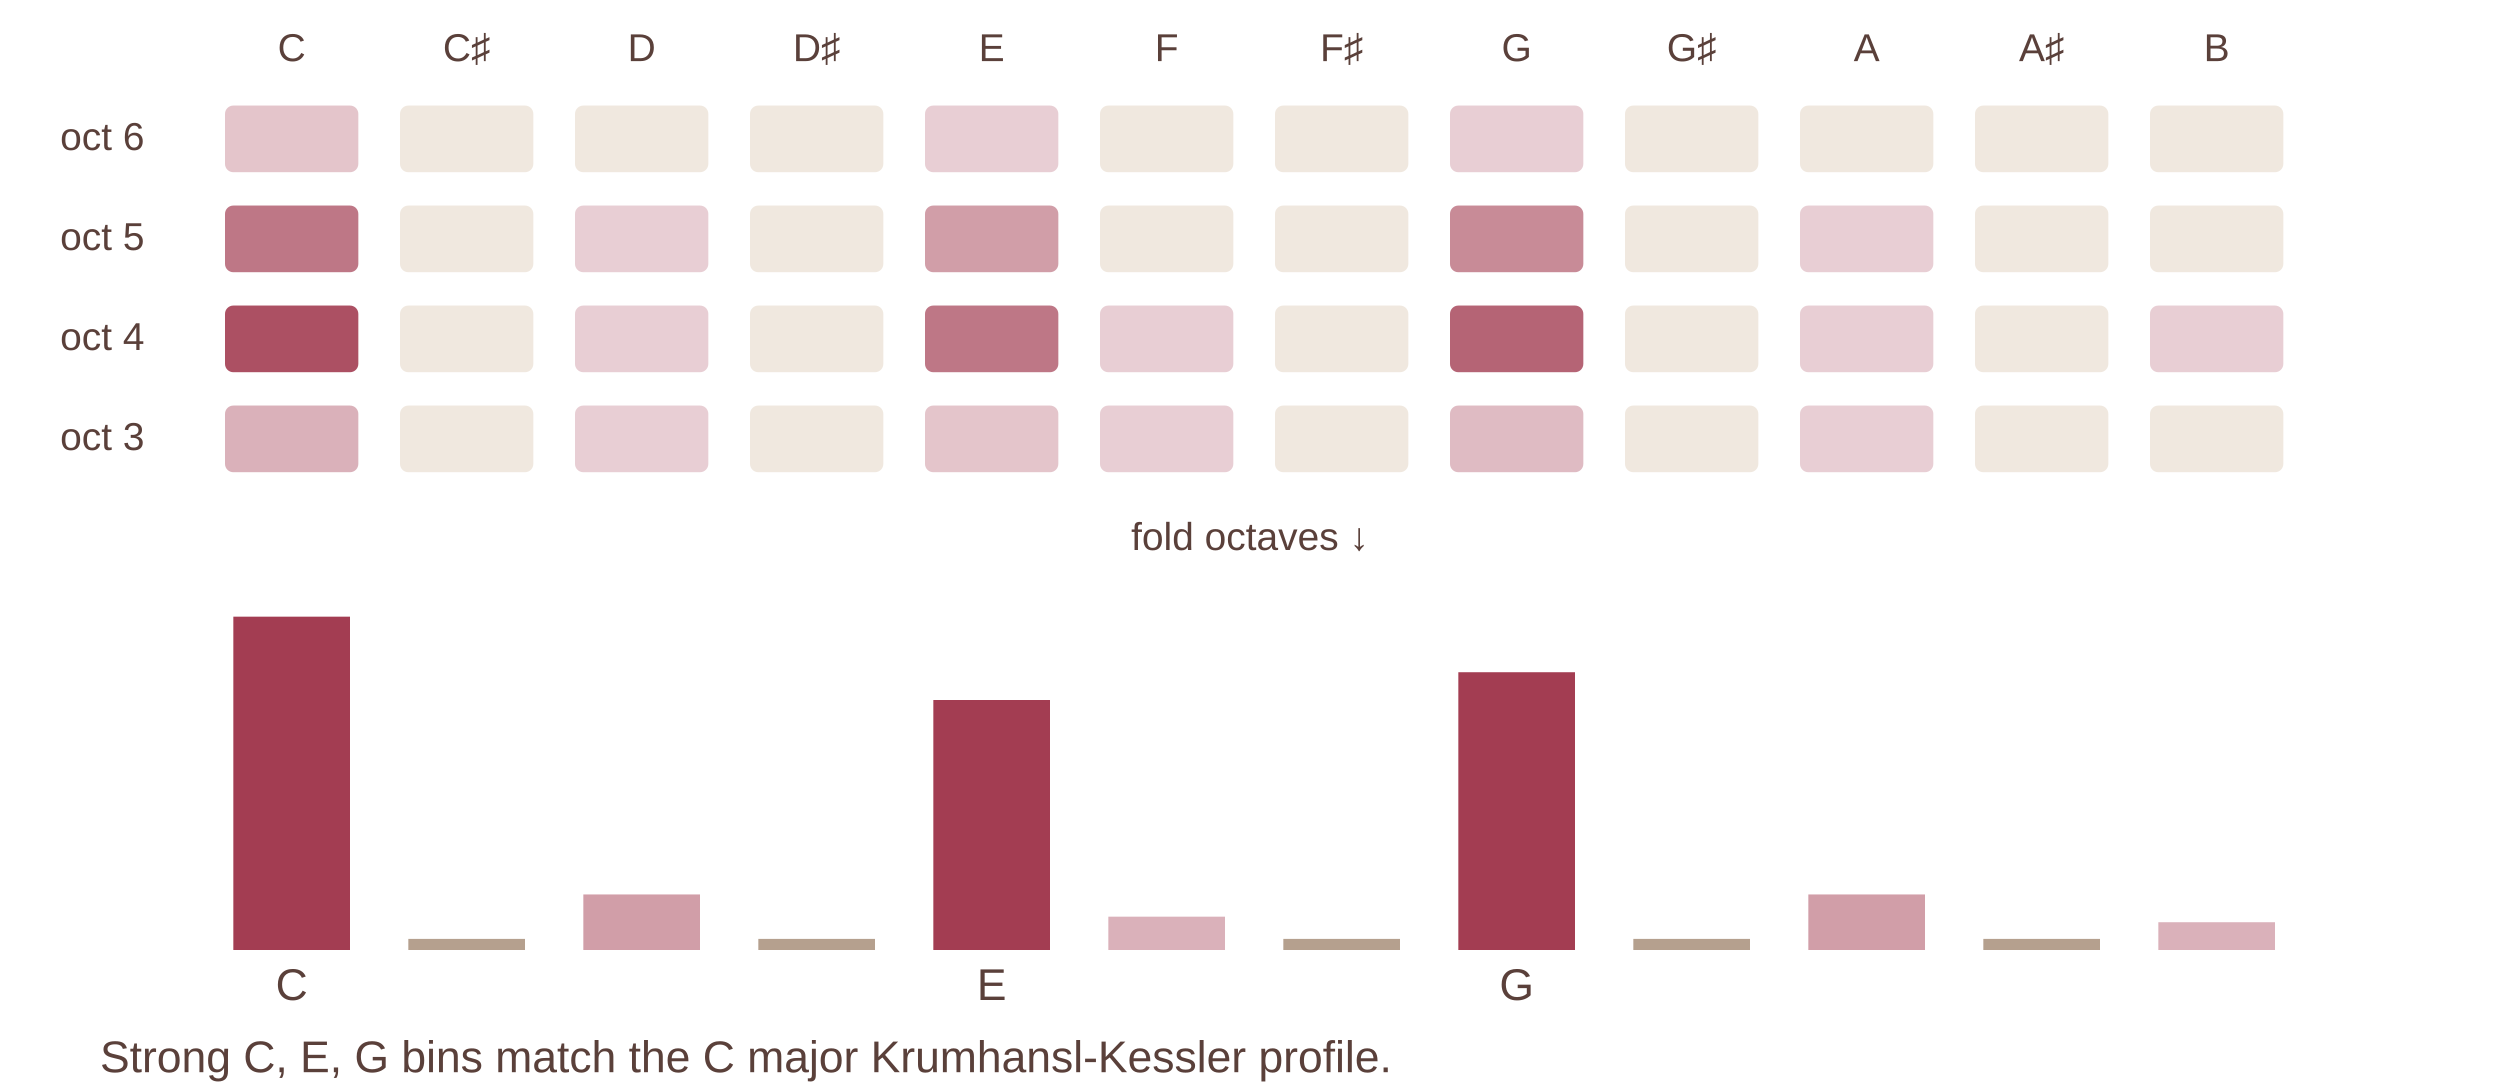
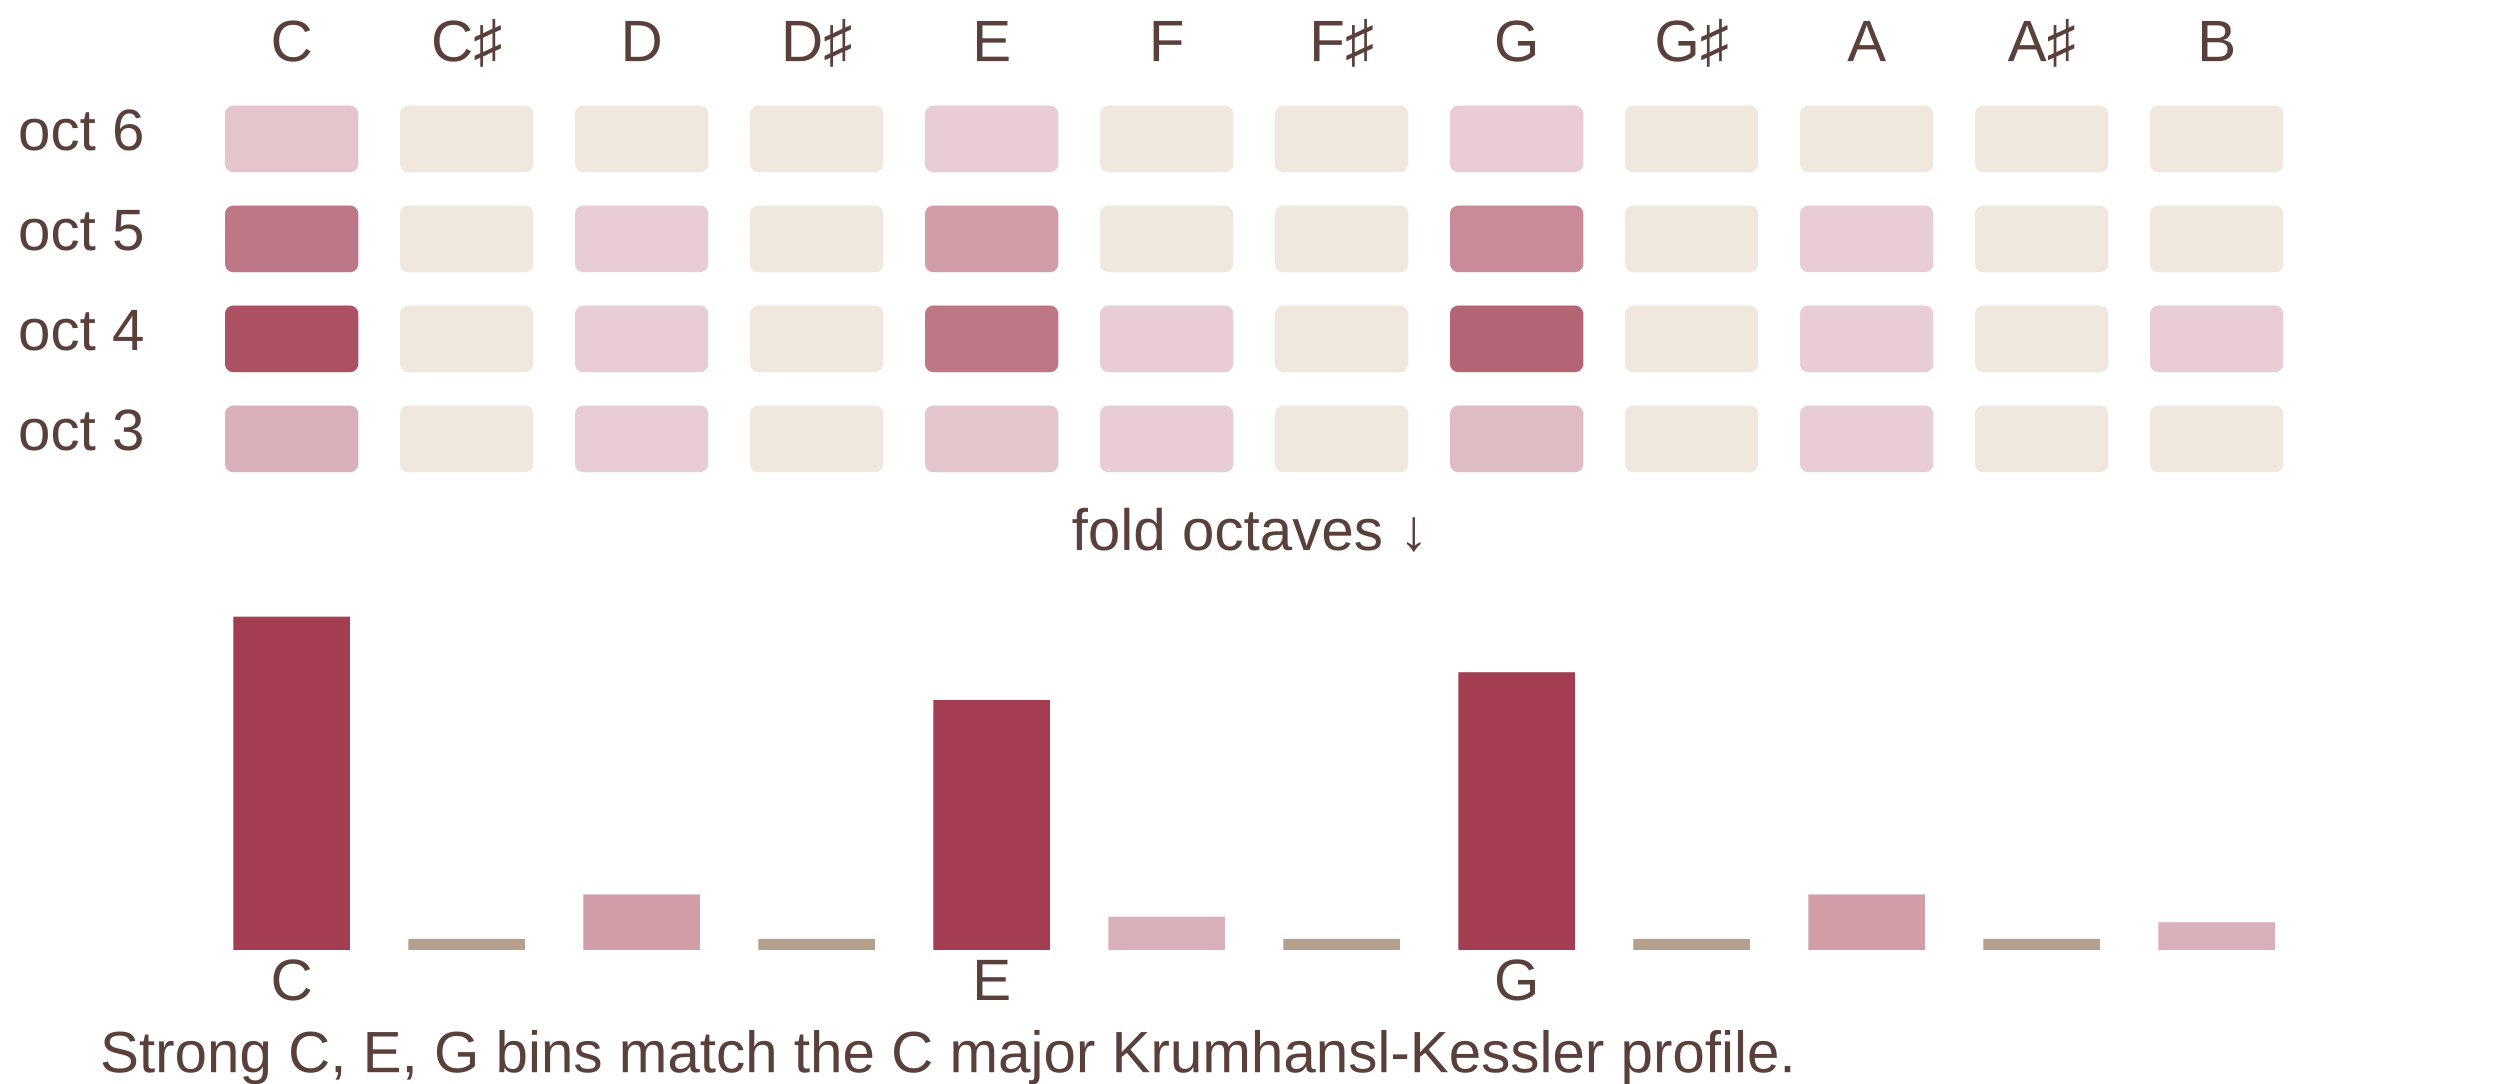
<svg xmlns="http://www.w3.org/2000/svg" width="900" height="390" viewBox="0 0 900 390" role="img" aria-label="Chroma folding across octaves">
-   <text x="105" y="22" font-family="DM Sans, Arial, sans-serif" font-size="14" fill="#5a403a" text-anchor="middle">C</text>
-   <text x="168" y="22" font-family="DM Sans, Arial, sans-serif" font-size="14" fill="#5a403a" text-anchor="middle">C♯</text>
-   <text x="231" y="22" font-family="DM Sans, Arial, sans-serif" font-size="14" fill="#5a403a" text-anchor="middle">D</text>
-   <text x="294" y="22" font-family="DM Sans, Arial, sans-serif" font-size="14" fill="#5a403a" text-anchor="middle">D♯</text>
-   <text x="357" y="22" font-family="DM Sans, Arial, sans-serif" font-size="14" fill="#5a403a" text-anchor="middle">E</text>
-   <text x="420" y="22" font-family="DM Sans, Arial, sans-serif" font-size="14" fill="#5a403a" text-anchor="middle">F</text>
-   <text x="483" y="22" font-family="DM Sans, Arial, sans-serif" font-size="14" fill="#5a403a" text-anchor="middle">F♯</text>
-   <text x="546" y="22" font-family="DM Sans, Arial, sans-serif" font-size="14" fill="#5a403a" text-anchor="middle">G</text>
-   <text x="609" y="22" font-family="DM Sans, Arial, sans-serif" font-size="14" fill="#5a403a" text-anchor="middle">G♯</text>
-   <text x="672" y="22" font-family="DM Sans, Arial, sans-serif" font-size="14" fill="#5a403a" text-anchor="middle">A</text>
-   <text x="735" y="22" font-family="DM Sans, Arial, sans-serif" font-size="14" fill="#5a403a" text-anchor="middle">A♯</text>
-   <text x="798" y="22" font-family="DM Sans, Arial, sans-serif" font-size="14" fill="#5a403a" text-anchor="middle">B</text>
-   <text x="52" y="54" font-family="DM Sans, Arial, sans-serif" font-size="14" fill="#5a403a" text-anchor="end">oct 6</text>
-   <text x="52" y="90" font-family="DM Sans, Arial, sans-serif" font-size="14" fill="#5a403a" text-anchor="end">oct 5</text>
-   <text x="52" y="126" font-family="DM Sans, Arial, sans-serif" font-size="14" fill="#5a403a" text-anchor="end">oct 4</text>
-   <text x="52" y="162" font-family="DM Sans, Arial, sans-serif" font-size="14" fill="#5a403a" text-anchor="end">oct 3</text>
+   <text x="105" y="22" font-family="DM Sans, Arial, sans-serif" font-size="21" fill="#5a403a" text-anchor="middle">C</text>
+   <text x="168" y="22" font-family="DM Sans, Arial, sans-serif" font-size="21" fill="#5a403a" text-anchor="middle">C♯</text>
+   <text x="231" y="22" font-family="DM Sans, Arial, sans-serif" font-size="21" fill="#5a403a" text-anchor="middle">D</text>
+   <text x="294" y="22" font-family="DM Sans, Arial, sans-serif" font-size="21" fill="#5a403a" text-anchor="middle">D♯</text>
+   <text x="357" y="22" font-family="DM Sans, Arial, sans-serif" font-size="21" fill="#5a403a" text-anchor="middle">E</text>
+   <text x="420" y="22" font-family="DM Sans, Arial, sans-serif" font-size="21" fill="#5a403a" text-anchor="middle">F</text>
+   <text x="483" y="22" font-family="DM Sans, Arial, sans-serif" font-size="21" fill="#5a403a" text-anchor="middle">F♯</text>
+   <text x="546" y="22" font-family="DM Sans, Arial, sans-serif" font-size="21" fill="#5a403a" text-anchor="middle">G</text>
+   <text x="609" y="22" font-family="DM Sans, Arial, sans-serif" font-size="21" fill="#5a403a" text-anchor="middle">G♯</text>
+   <text x="672" y="22" font-family="DM Sans, Arial, sans-serif" font-size="21" fill="#5a403a" text-anchor="middle">A</text>
+   <text x="735" y="22" font-family="DM Sans, Arial, sans-serif" font-size="21" fill="#5a403a" text-anchor="middle">A♯</text>
+   <text x="798" y="22" font-family="DM Sans, Arial, sans-serif" font-size="21" fill="#5a403a" text-anchor="middle">B</text>
+   <text x="52" y="54" font-family="DM Sans, Arial, sans-serif" font-size="21" fill="#5a403a" text-anchor="end">oct 6</text>
+   <text x="52" y="90" font-family="DM Sans, Arial, sans-serif" font-size="21" fill="#5a403a" text-anchor="end">oct 5</text>
+   <text x="52" y="126" font-family="DM Sans, Arial, sans-serif" font-size="21" fill="#5a403a" text-anchor="end">oct 4</text>
+   <text x="52" y="162" font-family="DM Sans, Arial, sans-serif" font-size="21" fill="#5a403a" text-anchor="end">oct 3</text>
  <rect x="81" y="38" width="48" height="24" rx="3" fill="#a33d52" opacity="0.3" />
  <rect x="144" y="38" width="48" height="24" rx="3" fill="#f0e8df" />
  <rect x="207" y="38" width="48" height="24" rx="3" fill="#f0e8df" />
  <rect x="270" y="38" width="48" height="24" rx="3" fill="#f0e8df" />
  <rect x="333" y="38" width="48" height="24" rx="3" fill="#a33d52" opacity="0.25" />
  <rect x="396" y="38" width="48" height="24" rx="3" fill="#f0e8df" />
  <rect x="459" y="38" width="48" height="24" rx="3" fill="#f0e8df" />
  <rect x="522" y="38" width="48" height="24" rx="3" fill="#a33d52" opacity="0.25" />
  <rect x="585" y="38" width="48" height="24" rx="3" fill="#f0e8df" />
  <rect x="648" y="38" width="48" height="24" rx="3" fill="#f0e8df" />
  <rect x="711" y="38" width="48" height="24" rx="3" fill="#f0e8df" />
  <rect x="774" y="38" width="48" height="24" rx="3" fill="#f0e8df" />
  <rect x="81" y="74" width="48" height="24" rx="3" fill="#a33d52" opacity="0.7" />
  <rect x="144" y="74" width="48" height="24" rx="3" fill="#f0e8df" />
  <rect x="207" y="74" width="48" height="24" rx="3" fill="#a33d52" opacity="0.25" />
  <rect x="270" y="74" width="48" height="24" rx="3" fill="#f0e8df" />
  <rect x="333" y="74" width="48" height="24" rx="3" fill="#a33d52" opacity="0.5" />
  <rect x="396" y="74" width="48" height="24" rx="3" fill="#f0e8df" />
  <rect x="459" y="74" width="48" height="24" rx="3" fill="#f0e8df" />
  <rect x="522" y="74" width="48" height="24" rx="3" fill="#a33d52" opacity="0.6" />
  <rect x="585" y="74" width="48" height="24" rx="3" fill="#f0e8df" />
  <rect x="648" y="74" width="48" height="24" rx="3" fill="#a33d52" opacity="0.25" />
  <rect x="711" y="74" width="48" height="24" rx="3" fill="#f0e8df" />
  <rect x="774" y="74" width="48" height="24" rx="3" fill="#f0e8df" />
  <rect x="81" y="110" width="48" height="24" rx="3" fill="#a33d52" opacity="0.9" />
  <rect x="144" y="110" width="48" height="24" rx="3" fill="#f0e8df" />
  <rect x="207" y="110" width="48" height="24" rx="3" fill="#a33d52" opacity="0.25" />
  <rect x="270" y="110" width="48" height="24" rx="3" fill="#f0e8df" />
  <rect x="333" y="110" width="48" height="24" rx="3" fill="#a33d52" opacity="0.7" />
  <rect x="396" y="110" width="48" height="24" rx="3" fill="#a33d52" opacity="0.25" />
  <rect x="459" y="110" width="48" height="24" rx="3" fill="#f0e8df" />
  <rect x="522" y="110" width="48" height="24" rx="3" fill="#a33d52" opacity="0.8" />
  <rect x="585" y="110" width="48" height="24" rx="3" fill="#f0e8df" />
  <rect x="648" y="110" width="48" height="24" rx="3" fill="#a33d52" opacity="0.25" />
  <rect x="711" y="110" width="48" height="24" rx="3" fill="#f0e8df" />
  <rect x="774" y="110" width="48" height="24" rx="3" fill="#a33d52" opacity="0.25" />
  <rect x="81" y="146" width="48" height="24" rx="3" fill="#a33d52" opacity="0.4" />
  <rect x="144" y="146" width="48" height="24" rx="3" fill="#f0e8df" />
  <rect x="207" y="146" width="48" height="24" rx="3" fill="#a33d52" opacity="0.25" />
  <rect x="270" y="146" width="48" height="24" rx="3" fill="#f0e8df" />
  <rect x="333" y="146" width="48" height="24" rx="3" fill="#a33d52" opacity="0.3" />
  <rect x="396" y="146" width="48" height="24" rx="3" fill="#a33d52" opacity="0.25" />
  <rect x="459" y="146" width="48" height="24" rx="3" fill="#f0e8df" />
  <rect x="522" y="146" width="48" height="24" rx="3" fill="#a33d52" opacity="0.35" />
  <rect x="585" y="146" width="48" height="24" rx="3" fill="#f0e8df" />
  <rect x="648" y="146" width="48" height="24" rx="3" fill="#a33d52" opacity="0.25" />
  <rect x="711" y="146" width="48" height="24" rx="3" fill="#f0e8df" />
  <rect x="774" y="146" width="48" height="24" rx="3" fill="#f0e8df" />
-   <text x="450" y="198" font-family="DM Sans, Arial, sans-serif" font-size="14" fill="#5a403a" text-anchor="middle">fold octaves ↓</text>
+   <text x="450" y="198" font-family="DM Sans, Arial, sans-serif" font-size="21" fill="#5a403a" text-anchor="middle">fold octaves ↓</text>
  <rect x="84" y="222" width="42" height="120" fill="#a33d52" />
  <rect x="147" y="338" width="42" height="4" fill="#b5a08e" />
  <rect x="210" y="322" width="42" height="20" fill="#a33d52" opacity="0.5" />
  <rect x="273" y="338" width="42" height="4" fill="#b5a08e" />
  <rect x="336" y="252" width="42" height="90" fill="#a33d52" />
  <rect x="399" y="330" width="42" height="12" fill="#a33d52" opacity="0.4" />
  <rect x="462" y="338" width="42" height="4" fill="#b5a08e" />
  <rect x="525" y="242" width="42" height="100" fill="#a33d52" />
  <rect x="588" y="338" width="42" height="4" fill="#b5a08e" />
  <rect x="651" y="322" width="42" height="20" fill="#a33d52" opacity="0.5" />
  <rect x="714" y="338" width="42" height="4" fill="#b5a08e" />
  <rect x="777" y="332" width="42" height="10" fill="#a33d52" opacity="0.4" />
-   <text x="105" y="360" font-family="DM Sans, Arial, sans-serif" font-size="16" fill="#5a403a" text-anchor="middle">C</text>
-   <text x="357" y="360" font-family="DM Sans, Arial, sans-serif" font-size="16" fill="#5a403a" text-anchor="middle">E</text>
-   <text x="546" y="360" font-family="DM Sans, Arial, sans-serif" font-size="16" fill="#5a403a" text-anchor="middle">G</text>
-   <text x="36" y="386" font-family="DM Sans, Arial, sans-serif" font-size="16" fill="#5a403a">Strong C, E, G bins match the C major Krumhansl-Kessler profile.</text>
+   <text x="105" y="360" font-family="DM Sans, Arial, sans-serif" font-size="21" fill="#5a403a" text-anchor="middle">C</text>
+   <text x="357" y="360" font-family="DM Sans, Arial, sans-serif" font-size="21" fill="#5a403a" text-anchor="middle">E</text>
+   <text x="546" y="360" font-family="DM Sans, Arial, sans-serif" font-size="21" fill="#5a403a" text-anchor="middle">G</text>
+   <text x="36" y="386" font-family="DM Sans, Arial, sans-serif" font-size="21" fill="#5a403a">Strong C, E, G bins match the C major Krumhansl-Kessler profile.</text>
</svg>
